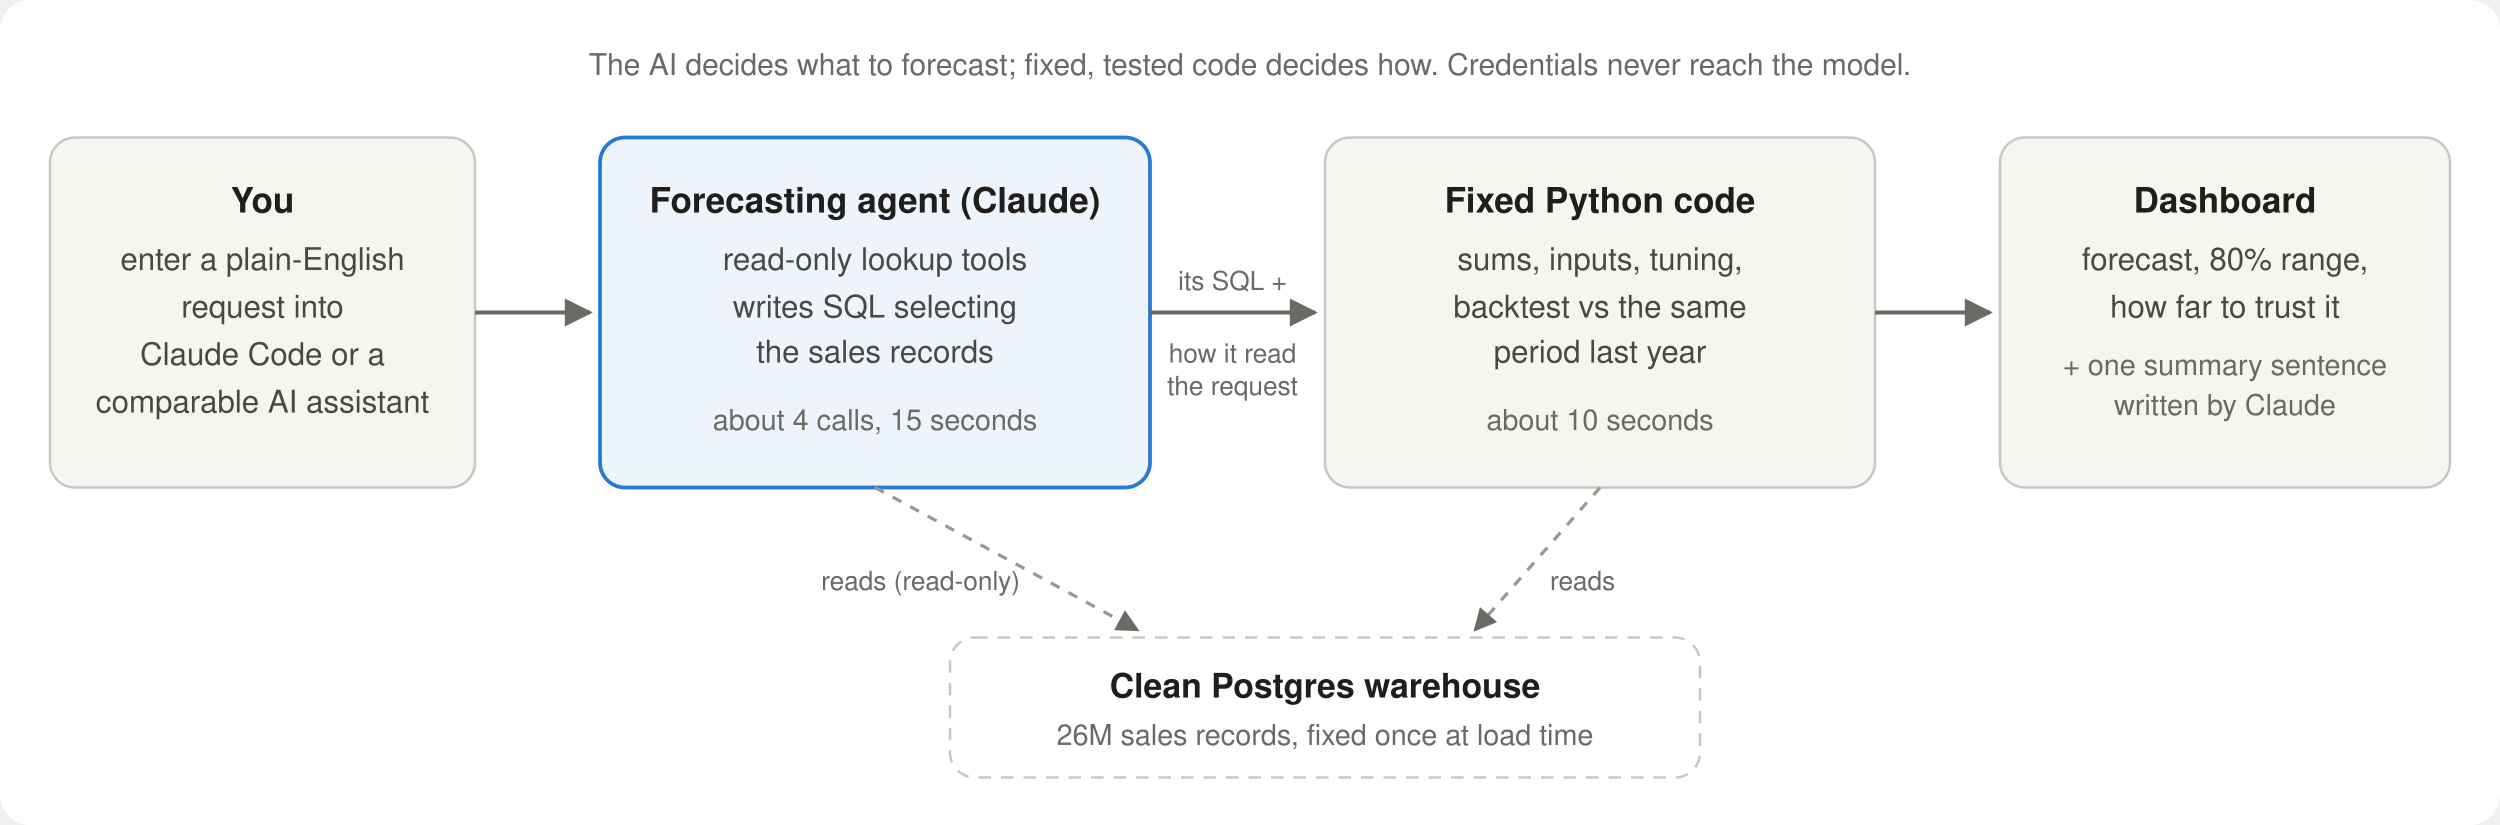
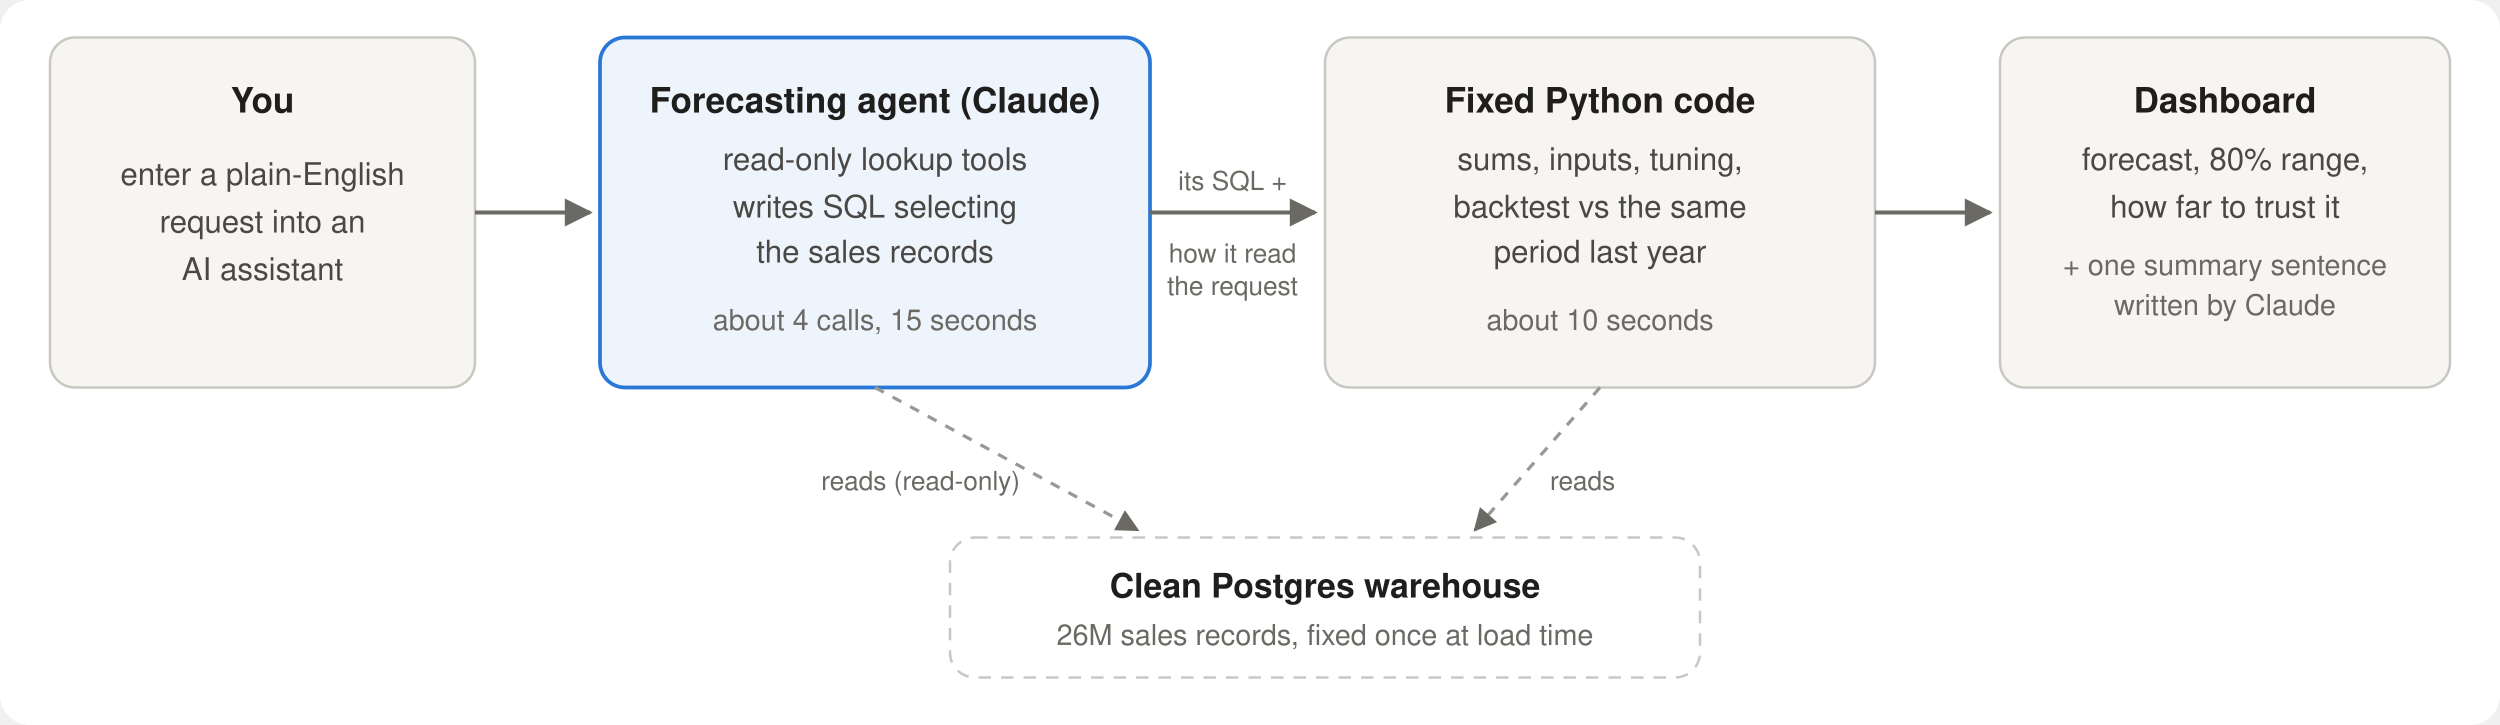
- <svg xmlns="http://www.w3.org/2000/svg" viewBox="0 0 1000 330" width="1000" height="330" font-family="system-ui, -apple-system, 'Segoe UI', Helvetica, Arial, sans-serif" role="img" aria-label="How a forecast request flows">
+ <svg xmlns="http://www.w3.org/2000/svg" viewBox="0 40 1000 290" width="1000" height="290" font-family="system-ui, -apple-system, 'Segoe UI', Helvetica, Arial, sans-serif" role="img" aria-label="How a forecast request flows">
  <defs>
    <marker id="arrow" viewBox="0 0 10 10" refX="9" refY="5" markerWidth="7" markerHeight="7" orient="auto">
      <path d="M0,0 L10,5 L0,10 z" fill="#6b6964" />
    </marker>
  </defs>
-   <rect width="1000" height="330" rx="12" fill="#ffffff" />
+   <rect y="40" width="1000" height="290" rx="12" fill="#ffffff" />
  <rect x="20" y="55" width="170" height="140" rx="10" fill="#f6f5f2" stroke="#c9c7c1" />
  <text x="105" y="85" text-anchor="middle" font-size="14" font-weight="600" fill="#1f1e1c">You</text>
-   <text x="105" y="108" text-anchor="middle" font-size="12.5" fill="#4a4844">enter a plain-English</text>
-   <text x="105" y="127" text-anchor="middle" font-size="12.5" fill="#4a4844">request into</text>
-   <text x="105" y="146" text-anchor="middle" font-size="12.5" fill="#4a4844">Claude Code or a</text>
-   <text x="105" y="165" text-anchor="middle" font-size="12.5" fill="#4a4844">comparable AI assistant</text>
+   <text x="105" y="114" text-anchor="middle" font-size="12.5" fill="#4a4844">enter a plain-English</text>
+   <text x="105" y="133" text-anchor="middle" font-size="12.5" fill="#4a4844">request into an</text>
+   <text x="105" y="152" text-anchor="middle" font-size="12.5" fill="#4a4844">AI assistant</text>
  <rect x="240" y="55" width="220" height="140" rx="10" fill="#eef4fc" stroke="#2a78d6" stroke-width="1.5" />
  <text x="350" y="85" text-anchor="middle" font-size="14" font-weight="600" fill="#1f1e1c">Forecasting agent (Claude)</text>
  <text x="350" y="108" text-anchor="middle" font-size="12.5" fill="#4a4844">read-only lookup tools</text>
  <text x="350" y="127" text-anchor="middle" font-size="12.5" fill="#4a4844">writes SQL selecting</text>
  <text x="350" y="145" text-anchor="middle" font-size="12.5" fill="#4a4844">the sales records</text>
  <text x="350" y="172" text-anchor="middle" font-size="11.5" fill="#6b6964">about 4 calls, 15 seconds</text>
  <rect x="530" y="55" width="220" height="140" rx="10" fill="#f6f5f2" stroke="#c9c7c1" />
  <text x="640" y="85" text-anchor="middle" font-size="14" font-weight="600" fill="#1f1e1c">Fixed Python code</text>
  <text x="640" y="108" text-anchor="middle" font-size="12.5" fill="#4a4844">sums, inputs, tuning,</text>
  <text x="640" y="127" text-anchor="middle" font-size="12.5" fill="#4a4844">backtest vs the same</text>
  <text x="640" y="145" text-anchor="middle" font-size="12.5" fill="#4a4844">period last year</text>
  <text x="640" y="172" text-anchor="middle" font-size="11.5" fill="#6b6964">about 10 seconds</text>
  <rect x="800" y="55" width="180" height="140" rx="10" fill="#f6f5f2" stroke="#c9c7c1" />
  <text x="890" y="85" text-anchor="middle" font-size="14" font-weight="600" fill="#1f1e1c">Dashboard</text>
  <text x="890" y="108" text-anchor="middle" font-size="12.5" fill="#4a4844">forecast, 80% range,</text>
  <text x="890" y="127" text-anchor="middle" font-size="12.5" fill="#4a4844">how far to trust it</text>
  <text x="890" y="150" text-anchor="middle" font-size="11.5" fill="#6b6964">+ one summary sentence</text>
  <text x="890" y="166" text-anchor="middle" font-size="11.5" fill="#6b6964">written by Claude</text>
  <rect x="380" y="255" width="300" height="56" rx="10" fill="#ffffff" stroke="#c9c7c1" stroke-dasharray="5 4" />
  <text x="530" y="279" text-anchor="middle" font-size="13.5" font-weight="600" fill="#1f1e1c">Clean Postgres warehouse</text>
  <text x="530" y="298" text-anchor="middle" font-size="11.5" fill="#6b6964">26M sales records, fixed once at load time</text>
  <g stroke="#6b6964" stroke-width="1.6" fill="none" marker-end="url(#arrow)">
    <line x1="190" y1="125" x2="236" y2="125" />
    <line x1="460" y1="125" x2="526" y2="125" />
    <line x1="750" y1="125" x2="796" y2="125" />
  </g>
  <text x="493" y="116" text-anchor="middle" font-size="10.5" fill="#6b6964">its SQL +</text>
  <text x="493" y="145" text-anchor="middle" font-size="10.5" fill="#6b6964">how it read</text>
  <text x="493" y="158" text-anchor="middle" font-size="10.5" fill="#6b6964">the request</text>
  <g stroke="#9a9892" stroke-width="1.3" fill="none" stroke-dasharray="4 4" marker-end="url(#arrow)">
    <line x1="350" y1="195" x2="455" y2="252" />
    <line x1="640" y1="195" x2="590" y2="252" />
  </g>
  <text x="408" y="236" text-anchor="end" font-size="10.5" fill="#6b6964">reads (read-only)</text>
  <text x="620" y="236" font-size="10.5" fill="#6b6964">reads</text>
-   <text x="500" y="30" text-anchor="middle" font-size="12" fill="#6b6964">The AI decides what to forecast; fixed, tested code decides how. Credentials never reach the model.</text>
</svg>
